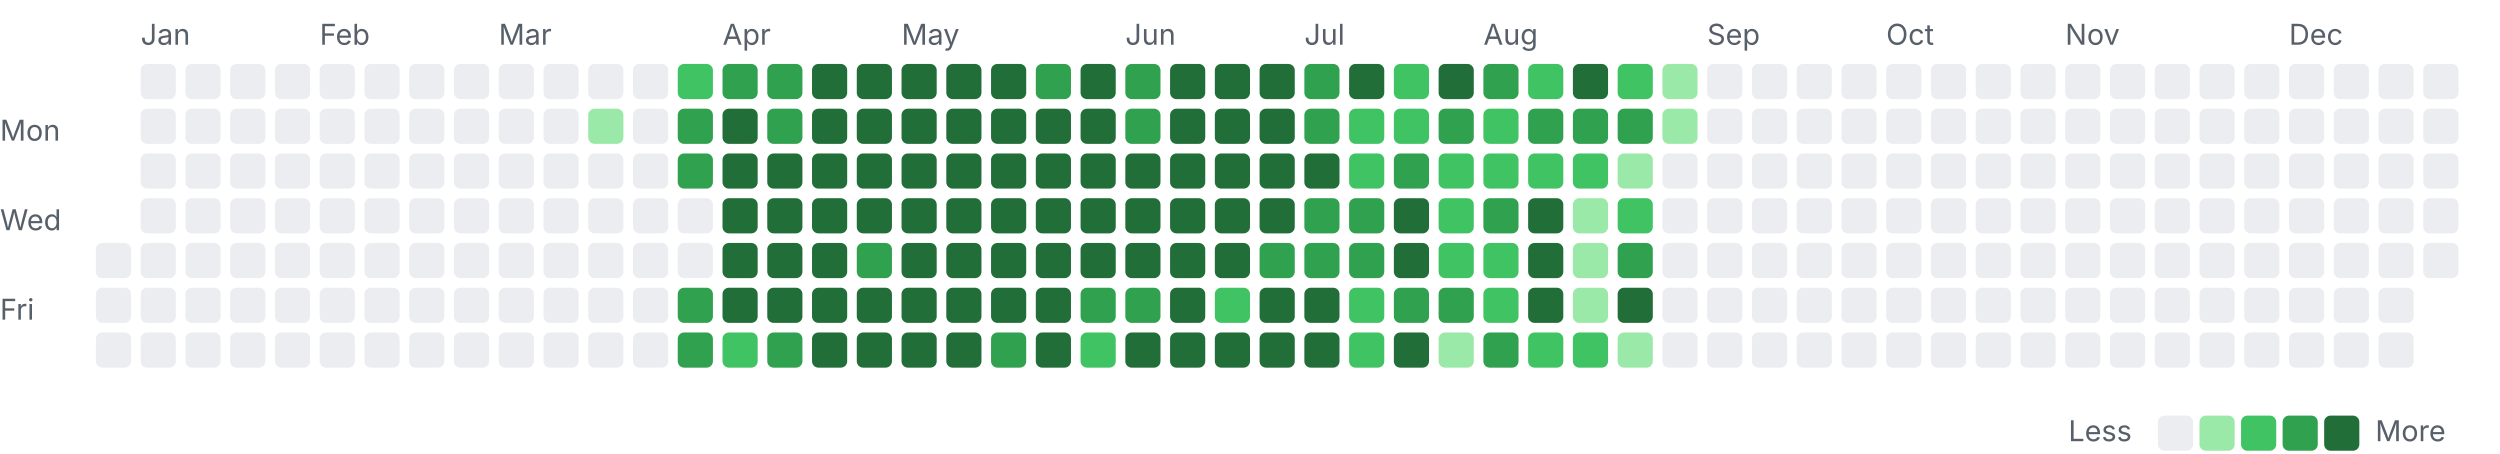
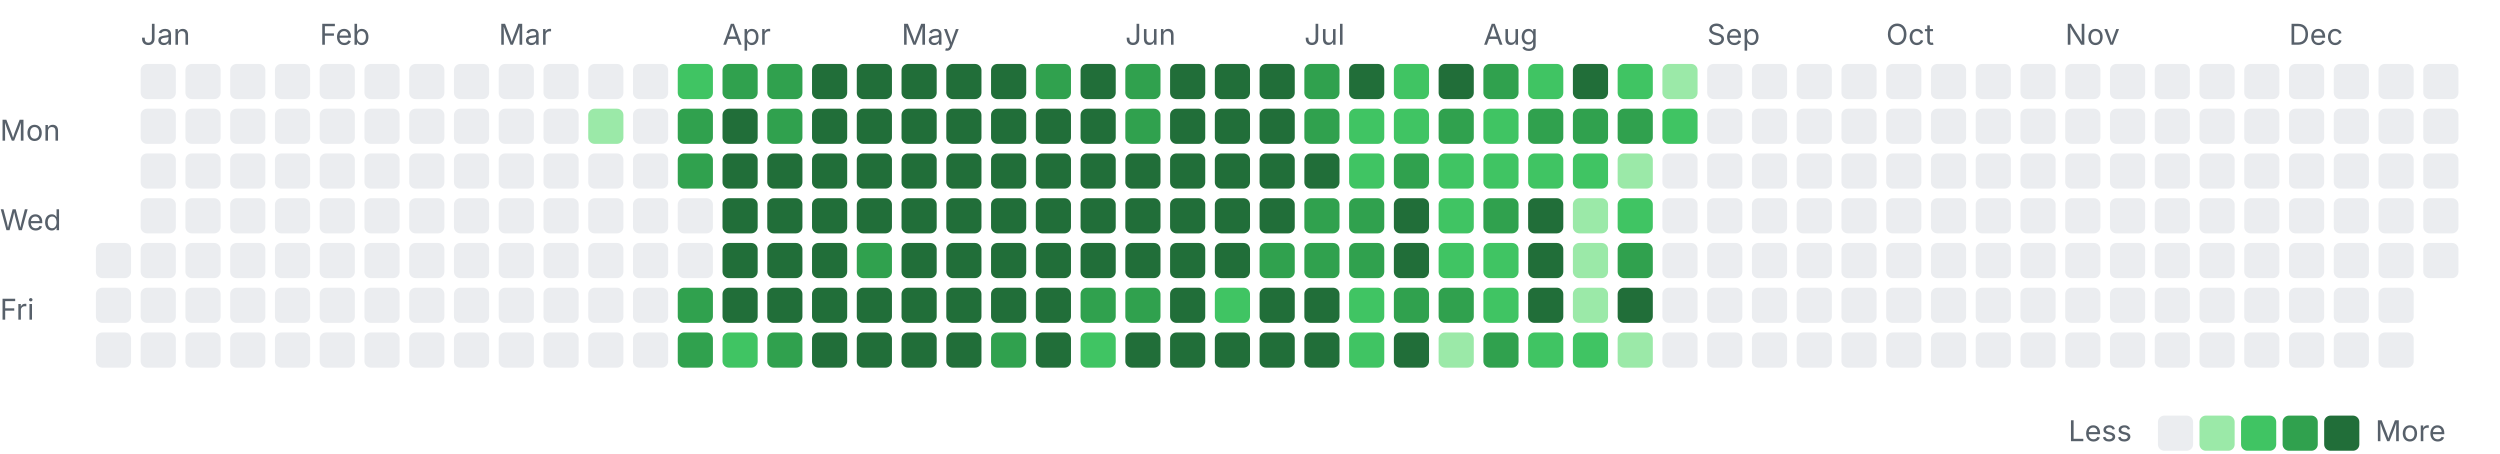
<svg xmlns="http://www.w3.org/2000/svg" width="782" height="142" viewBox="0 0 782 142">
  <style>.l0{fill:#ebedf0}.l1{fill:#9be9a8}.l2{fill:#40c463}.l3{fill:#30a14e}.l4{fill:#216e39} .lbl{fill:#57606a;font:9px -apple-system,Segoe UI,sans-serif}@media(prefers-color-scheme:dark){.l0{fill:#161b22}.l1{fill:#0e4429}.l2{fill:#006d32}.l3{fill:#26a641}.l4{fill:#39d353} .lbl{fill:#8b949e}}</style>
  <text class="lbl" x="44" y="14">Jan</text>
  <text class="lbl" x="100" y="14">Feb</text>
  <text class="lbl" x="156" y="14">Mar</text>
  <text class="lbl" x="226" y="14">Apr</text>
  <text class="lbl" x="282" y="14">May</text>
  <text class="lbl" x="352" y="14">Jun</text>
  <text class="lbl" x="408" y="14">Jul</text>
  <text class="lbl" x="464" y="14">Aug</text>
  <text class="lbl" x="534" y="14">Sep</text>
  <text class="lbl" x="590" y="14">Oct</text>
  <text class="lbl" x="646" y="14">Nov</text>
  <text class="lbl" x="716" y="14">Dec</text>
  <text class="lbl" x="0" y="44">Mon</text>
  <text class="lbl" x="0" y="72">Wed</text>
  <text class="lbl" x="0" y="100">Fri</text>
  <rect class="l0" x="30" y="76" width="11" height="11" rx="2" />
  <rect class="l0" x="30" y="90" width="11" height="11" rx="2" />
  <rect class="l0" x="30" y="104" width="11" height="11" rx="2" />
  <rect class="l0" x="44" y="20" width="11" height="11" rx="2" />
  <rect class="l0" x="44" y="34" width="11" height="11" rx="2" />
  <rect class="l0" x="44" y="48" width="11" height="11" rx="2" />
  <rect class="l0" x="44" y="62" width="11" height="11" rx="2" />
  <rect class="l0" x="44" y="76" width="11" height="11" rx="2" />
  <rect class="l0" x="44" y="90" width="11" height="11" rx="2" />
  <rect class="l0" x="44" y="104" width="11" height="11" rx="2" />
  <rect class="l0" x="58" y="20" width="11" height="11" rx="2" />
  <rect class="l0" x="58" y="34" width="11" height="11" rx="2" />
  <rect class="l0" x="58" y="48" width="11" height="11" rx="2" />
  <rect class="l0" x="58" y="62" width="11" height="11" rx="2" />
  <rect class="l0" x="58" y="76" width="11" height="11" rx="2" />
  <rect class="l0" x="58" y="90" width="11" height="11" rx="2" />
  <rect class="l0" x="58" y="104" width="11" height="11" rx="2" />
  <rect class="l0" x="72" y="20" width="11" height="11" rx="2" />
  <rect class="l0" x="72" y="34" width="11" height="11" rx="2" />
  <rect class="l0" x="72" y="48" width="11" height="11" rx="2" />
  <rect class="l0" x="72" y="62" width="11" height="11" rx="2" />
  <rect class="l0" x="72" y="76" width="11" height="11" rx="2" />
  <rect class="l0" x="72" y="90" width="11" height="11" rx="2" />
  <rect class="l0" x="72" y="104" width="11" height="11" rx="2" />
  <rect class="l0" x="86" y="20" width="11" height="11" rx="2" />
  <rect class="l0" x="86" y="34" width="11" height="11" rx="2" />
  <rect class="l0" x="86" y="48" width="11" height="11" rx="2" />
  <rect class="l0" x="86" y="62" width="11" height="11" rx="2" />
  <rect class="l0" x="86" y="76" width="11" height="11" rx="2" />
  <rect class="l0" x="86" y="90" width="11" height="11" rx="2" />
  <rect class="l0" x="86" y="104" width="11" height="11" rx="2" />
  <rect class="l0" x="100" y="20" width="11" height="11" rx="2" />
  <rect class="l0" x="100" y="34" width="11" height="11" rx="2" />
  <rect class="l0" x="100" y="48" width="11" height="11" rx="2" />
  <rect class="l0" x="100" y="62" width="11" height="11" rx="2" />
  <rect class="l0" x="100" y="76" width="11" height="11" rx="2" />
  <rect class="l0" x="100" y="90" width="11" height="11" rx="2" />
  <rect class="l0" x="100" y="104" width="11" height="11" rx="2" />
  <rect class="l0" x="114" y="20" width="11" height="11" rx="2" />
  <rect class="l0" x="114" y="34" width="11" height="11" rx="2" />
  <rect class="l0" x="114" y="48" width="11" height="11" rx="2" />
  <rect class="l0" x="114" y="62" width="11" height="11" rx="2" />
  <rect class="l0" x="114" y="76" width="11" height="11" rx="2" />
  <rect class="l0" x="114" y="90" width="11" height="11" rx="2" />
  <rect class="l0" x="114" y="104" width="11" height="11" rx="2" />
  <rect class="l0" x="128" y="20" width="11" height="11" rx="2" />
  <rect class="l0" x="128" y="34" width="11" height="11" rx="2" />
  <rect class="l0" x="128" y="48" width="11" height="11" rx="2" />
  <rect class="l0" x="128" y="62" width="11" height="11" rx="2" />
  <rect class="l0" x="128" y="76" width="11" height="11" rx="2" />
  <rect class="l0" x="128" y="90" width="11" height="11" rx="2" />
  <rect class="l0" x="128" y="104" width="11" height="11" rx="2" />
  <rect class="l0" x="142" y="20" width="11" height="11" rx="2" />
  <rect class="l0" x="142" y="34" width="11" height="11" rx="2" />
  <rect class="l0" x="142" y="48" width="11" height="11" rx="2" />
  <rect class="l0" x="142" y="62" width="11" height="11" rx="2" />
  <rect class="l0" x="142" y="76" width="11" height="11" rx="2" />
  <rect class="l0" x="142" y="90" width="11" height="11" rx="2" />
  <rect class="l0" x="142" y="104" width="11" height="11" rx="2" />
  <rect class="l0" x="156" y="20" width="11" height="11" rx="2" />
  <rect class="l0" x="156" y="34" width="11" height="11" rx="2" />
  <rect class="l0" x="156" y="48" width="11" height="11" rx="2" />
  <rect class="l0" x="156" y="62" width="11" height="11" rx="2" />
  <rect class="l0" x="156" y="76" width="11" height="11" rx="2" />
  <rect class="l0" x="156" y="90" width="11" height="11" rx="2" />
  <rect class="l0" x="156" y="104" width="11" height="11" rx="2" />
  <rect class="l0" x="170" y="20" width="11" height="11" rx="2" />
  <rect class="l0" x="170" y="34" width="11" height="11" rx="2" />
  <rect class="l0" x="170" y="48" width="11" height="11" rx="2" />
  <rect class="l0" x="170" y="62" width="11" height="11" rx="2" />
  <rect class="l0" x="170" y="76" width="11" height="11" rx="2" />
  <rect class="l0" x="170" y="90" width="11" height="11" rx="2" />
  <rect class="l0" x="170" y="104" width="11" height="11" rx="2" />
  <rect class="l0" x="184" y="20" width="11" height="11" rx="2" />
  <rect class="l1" x="184" y="34" width="11" height="11" rx="2" />
  <rect class="l0" x="184" y="48" width="11" height="11" rx="2" />
  <rect class="l0" x="184" y="62" width="11" height="11" rx="2" />
  <rect class="l0" x="184" y="76" width="11" height="11" rx="2" />
  <rect class="l0" x="184" y="90" width="11" height="11" rx="2" />
  <rect class="l0" x="184" y="104" width="11" height="11" rx="2" />
  <rect class="l0" x="198" y="20" width="11" height="11" rx="2" />
  <rect class="l0" x="198" y="34" width="11" height="11" rx="2" />
  <rect class="l0" x="198" y="48" width="11" height="11" rx="2" />
  <rect class="l0" x="198" y="62" width="11" height="11" rx="2" />
  <rect class="l0" x="198" y="76" width="11" height="11" rx="2" />
  <rect class="l0" x="198" y="90" width="11" height="11" rx="2" />
  <rect class="l0" x="198" y="104" width="11" height="11" rx="2" />
  <rect class="l2" x="212" y="20" width="11" height="11" rx="2" />
  <rect class="l3" x="212" y="34" width="11" height="11" rx="2" />
  <rect class="l3" x="212" y="48" width="11" height="11" rx="2" />
  <rect class="l0" x="212" y="62" width="11" height="11" rx="2" />
  <rect class="l0" x="212" y="76" width="11" height="11" rx="2" />
  <rect class="l3" x="212" y="90" width="11" height="11" rx="2" />
  <rect class="l3" x="212" y="104" width="11" height="11" rx="2" />
  <rect class="l3" x="226" y="20" width="11" height="11" rx="2" />
  <rect class="l4" x="226" y="34" width="11" height="11" rx="2" />
  <rect class="l4" x="226" y="48" width="11" height="11" rx="2" />
  <rect class="l4" x="226" y="62" width="11" height="11" rx="2" />
  <rect class="l4" x="226" y="76" width="11" height="11" rx="2" />
  <rect class="l4" x="226" y="90" width="11" height="11" rx="2" />
  <rect class="l2" x="226" y="104" width="11" height="11" rx="2" />
  <rect class="l3" x="240" y="20" width="11" height="11" rx="2" />
  <rect class="l3" x="240" y="34" width="11" height="11" rx="2" />
  <rect class="l4" x="240" y="48" width="11" height="11" rx="2" />
  <rect class="l4" x="240" y="62" width="11" height="11" rx="2" />
  <rect class="l4" x="240" y="76" width="11" height="11" rx="2" />
  <rect class="l4" x="240" y="90" width="11" height="11" rx="2" />
  <rect class="l3" x="240" y="104" width="11" height="11" rx="2" />
  <rect class="l4" x="254" y="20" width="11" height="11" rx="2" />
  <rect class="l4" x="254" y="34" width="11" height="11" rx="2" />
  <rect class="l4" x="254" y="48" width="11" height="11" rx="2" />
  <rect class="l4" x="254" y="62" width="11" height="11" rx="2" />
  <rect class="l4" x="254" y="76" width="11" height="11" rx="2" />
  <rect class="l4" x="254" y="90" width="11" height="11" rx="2" />
  <rect class="l4" x="254" y="104" width="11" height="11" rx="2" />
  <rect class="l4" x="268" y="20" width="11" height="11" rx="2" />
  <rect class="l4" x="268" y="34" width="11" height="11" rx="2" />
  <rect class="l4" x="268" y="48" width="11" height="11" rx="2" />
  <rect class="l4" x="268" y="62" width="11" height="11" rx="2" />
  <rect class="l3" x="268" y="76" width="11" height="11" rx="2" />
  <rect class="l4" x="268" y="90" width="11" height="11" rx="2" />
  <rect class="l4" x="268" y="104" width="11" height="11" rx="2" />
  <rect class="l4" x="282" y="20" width="11" height="11" rx="2" />
  <rect class="l4" x="282" y="34" width="11" height="11" rx="2" />
  <rect class="l4" x="282" y="48" width="11" height="11" rx="2" />
  <rect class="l4" x="282" y="62" width="11" height="11" rx="2" />
  <rect class="l4" x="282" y="76" width="11" height="11" rx="2" />
  <rect class="l4" x="282" y="90" width="11" height="11" rx="2" />
  <rect class="l4" x="282" y="104" width="11" height="11" rx="2" />
  <rect class="l4" x="296" y="20" width="11" height="11" rx="2" />
  <rect class="l4" x="296" y="34" width="11" height="11" rx="2" />
  <rect class="l4" x="296" y="48" width="11" height="11" rx="2" />
  <rect class="l4" x="296" y="62" width="11" height="11" rx="2" />
  <rect class="l4" x="296" y="76" width="11" height="11" rx="2" />
  <rect class="l4" x="296" y="90" width="11" height="11" rx="2" />
  <rect class="l4" x="296" y="104" width="11" height="11" rx="2" />
  <rect class="l4" x="310" y="20" width="11" height="11" rx="2" />
  <rect class="l4" x="310" y="34" width="11" height="11" rx="2" />
  <rect class="l4" x="310" y="48" width="11" height="11" rx="2" />
  <rect class="l4" x="310" y="62" width="11" height="11" rx="2" />
  <rect class="l4" x="310" y="76" width="11" height="11" rx="2" />
  <rect class="l4" x="310" y="90" width="11" height="11" rx="2" />
  <rect class="l3" x="310" y="104" width="11" height="11" rx="2" />
  <rect class="l3" x="324" y="20" width="11" height="11" rx="2" />
  <rect class="l4" x="324" y="34" width="11" height="11" rx="2" />
  <rect class="l4" x="324" y="48" width="11" height="11" rx="2" />
  <rect class="l4" x="324" y="62" width="11" height="11" rx="2" />
  <rect class="l4" x="324" y="76" width="11" height="11" rx="2" />
  <rect class="l4" x="324" y="90" width="11" height="11" rx="2" />
  <rect class="l4" x="324" y="104" width="11" height="11" rx="2" />
  <rect class="l4" x="338" y="20" width="11" height="11" rx="2" />
  <rect class="l4" x="338" y="34" width="11" height="11" rx="2" />
  <rect class="l4" x="338" y="48" width="11" height="11" rx="2" />
  <rect class="l4" x="338" y="62" width="11" height="11" rx="2" />
  <rect class="l4" x="338" y="76" width="11" height="11" rx="2" />
  <rect class="l3" x="338" y="90" width="11" height="11" rx="2" />
  <rect class="l2" x="338" y="104" width="11" height="11" rx="2" />
  <rect class="l3" x="352" y="20" width="11" height="11" rx="2" />
  <rect class="l3" x="352" y="34" width="11" height="11" rx="2" />
  <rect class="l4" x="352" y="48" width="11" height="11" rx="2" />
  <rect class="l4" x="352" y="62" width="11" height="11" rx="2" />
  <rect class="l4" x="352" y="76" width="11" height="11" rx="2" />
  <rect class="l3" x="352" y="90" width="11" height="11" rx="2" />
  <rect class="l4" x="352" y="104" width="11" height="11" rx="2" />
  <rect class="l4" x="366" y="20" width="11" height="11" rx="2" />
  <rect class="l4" x="366" y="34" width="11" height="11" rx="2" />
  <rect class="l4" x="366" y="48" width="11" height="11" rx="2" />
  <rect class="l4" x="366" y="62" width="11" height="11" rx="2" />
  <rect class="l4" x="366" y="76" width="11" height="11" rx="2" />
  <rect class="l4" x="366" y="90" width="11" height="11" rx="2" />
  <rect class="l4" x="366" y="104" width="11" height="11" rx="2" />
  <rect class="l4" x="380" y="20" width="11" height="11" rx="2" />
  <rect class="l4" x="380" y="34" width="11" height="11" rx="2" />
  <rect class="l4" x="380" y="48" width="11" height="11" rx="2" />
  <rect class="l4" x="380" y="62" width="11" height="11" rx="2" />
  <rect class="l4" x="380" y="76" width="11" height="11" rx="2" />
  <rect class="l2" x="380" y="90" width="11" height="11" rx="2" />
  <rect class="l4" x="380" y="104" width="11" height="11" rx="2" />
  <rect class="l4" x="394" y="20" width="11" height="11" rx="2" />
  <rect class="l4" x="394" y="34" width="11" height="11" rx="2" />
  <rect class="l4" x="394" y="48" width="11" height="11" rx="2" />
  <rect class="l4" x="394" y="62" width="11" height="11" rx="2" />
  <rect class="l3" x="394" y="76" width="11" height="11" rx="2" />
  <rect class="l4" x="394" y="90" width="11" height="11" rx="2" />
  <rect class="l4" x="394" y="104" width="11" height="11" rx="2" />
  <rect class="l3" x="408" y="20" width="11" height="11" rx="2" />
  <rect class="l3" x="408" y="34" width="11" height="11" rx="2" />
  <rect class="l4" x="408" y="48" width="11" height="11" rx="2" />
  <rect class="l3" x="408" y="62" width="11" height="11" rx="2" />
  <rect class="l3" x="408" y="76" width="11" height="11" rx="2" />
  <rect class="l4" x="408" y="90" width="11" height="11" rx="2" />
  <rect class="l4" x="408" y="104" width="11" height="11" rx="2" />
  <rect class="l4" x="422" y="20" width="11" height="11" rx="2" />
  <rect class="l2" x="422" y="34" width="11" height="11" rx="2" />
  <rect class="l2" x="422" y="48" width="11" height="11" rx="2" />
  <rect class="l3" x="422" y="62" width="11" height="11" rx="2" />
  <rect class="l3" x="422" y="76" width="11" height="11" rx="2" />
  <rect class="l2" x="422" y="90" width="11" height="11" rx="2" />
  <rect class="l2" x="422" y="104" width="11" height="11" rx="2" />
  <rect class="l2" x="436" y="20" width="11" height="11" rx="2" />
  <rect class="l2" x="436" y="34" width="11" height="11" rx="2" />
  <rect class="l3" x="436" y="48" width="11" height="11" rx="2" />
  <rect class="l4" x="436" y="62" width="11" height="11" rx="2" />
  <rect class="l4" x="436" y="76" width="11" height="11" rx="2" />
  <rect class="l3" x="436" y="90" width="11" height="11" rx="2" />
  <rect class="l4" x="436" y="104" width="11" height="11" rx="2" />
  <rect class="l4" x="450" y="20" width="11" height="11" rx="2" />
  <rect class="l3" x="450" y="34" width="11" height="11" rx="2" />
  <rect class="l2" x="450" y="48" width="11" height="11" rx="2" />
  <rect class="l2" x="450" y="62" width="11" height="11" rx="2" />
  <rect class="l2" x="450" y="76" width="11" height="11" rx="2" />
  <rect class="l3" x="450" y="90" width="11" height="11" rx="2" />
  <rect class="l1" x="450" y="104" width="11" height="11" rx="2" />
  <rect class="l3" x="464" y="20" width="11" height="11" rx="2" />
  <rect class="l2" x="464" y="34" width="11" height="11" rx="2" />
  <rect class="l2" x="464" y="48" width="11" height="11" rx="2" />
  <rect class="l3" x="464" y="62" width="11" height="11" rx="2" />
  <rect class="l2" x="464" y="76" width="11" height="11" rx="2" />
  <rect class="l2" x="464" y="90" width="11" height="11" rx="2" />
  <rect class="l3" x="464" y="104" width="11" height="11" rx="2" />
  <rect class="l2" x="478" y="20" width="11" height="11" rx="2" />
  <rect class="l3" x="478" y="34" width="11" height="11" rx="2" />
  <rect class="l2" x="478" y="48" width="11" height="11" rx="2" />
  <rect class="l4" x="478" y="62" width="11" height="11" rx="2" />
  <rect class="l4" x="478" y="76" width="11" height="11" rx="2" />
  <rect class="l4" x="478" y="90" width="11" height="11" rx="2" />
  <rect class="l2" x="478" y="104" width="11" height="11" rx="2" />
  <rect class="l4" x="492" y="20" width="11" height="11" rx="2" />
  <rect class="l3" x="492" y="34" width="11" height="11" rx="2" />
  <rect class="l2" x="492" y="48" width="11" height="11" rx="2" />
  <rect class="l1" x="492" y="62" width="11" height="11" rx="2" />
  <rect class="l1" x="492" y="76" width="11" height="11" rx="2" />
  <rect class="l1" x="492" y="90" width="11" height="11" rx="2" />
  <rect class="l2" x="492" y="104" width="11" height="11" rx="2" />
  <rect class="l2" x="506" y="20" width="11" height="11" rx="2" />
  <rect class="l3" x="506" y="34" width="11" height="11" rx="2" />
  <rect class="l1" x="506" y="48" width="11" height="11" rx="2" />
  <rect class="l2" x="506" y="62" width="11" height="11" rx="2" />
  <rect class="l3" x="506" y="76" width="11" height="11" rx="2" />
  <rect class="l4" x="506" y="90" width="11" height="11" rx="2" />
  <rect class="l1" x="506" y="104" width="11" height="11" rx="2" />
  <rect class="l1" x="520" y="20" width="11" height="11" rx="2" />
-   <rect class="l1" x="520" y="34" width="11" height="11" rx="2" />
+   <rect class="l2" x="520" y="34" width="11" height="11" rx="2" />
  <rect class="l0" x="520" y="48" width="11" height="11" rx="2" />
  <rect class="l0" x="520" y="62" width="11" height="11" rx="2" />
  <rect class="l0" x="520" y="76" width="11" height="11" rx="2" />
  <rect class="l0" x="520" y="90" width="11" height="11" rx="2" />
  <rect class="l0" x="520" y="104" width="11" height="11" rx="2" />
  <rect class="l0" x="534" y="20" width="11" height="11" rx="2" />
  <rect class="l0" x="534" y="34" width="11" height="11" rx="2" />
  <rect class="l0" x="534" y="48" width="11" height="11" rx="2" />
  <rect class="l0" x="534" y="62" width="11" height="11" rx="2" />
  <rect class="l0" x="534" y="76" width="11" height="11" rx="2" />
  <rect class="l0" x="534" y="90" width="11" height="11" rx="2" />
  <rect class="l0" x="534" y="104" width="11" height="11" rx="2" />
  <rect class="l0" x="548" y="20" width="11" height="11" rx="2" />
  <rect class="l0" x="548" y="34" width="11" height="11" rx="2" />
  <rect class="l0" x="548" y="48" width="11" height="11" rx="2" />
  <rect class="l0" x="548" y="62" width="11" height="11" rx="2" />
  <rect class="l0" x="548" y="76" width="11" height="11" rx="2" />
  <rect class="l0" x="548" y="90" width="11" height="11" rx="2" />
  <rect class="l0" x="548" y="104" width="11" height="11" rx="2" />
  <rect class="l0" x="562" y="20" width="11" height="11" rx="2" />
  <rect class="l0" x="562" y="34" width="11" height="11" rx="2" />
  <rect class="l0" x="562" y="48" width="11" height="11" rx="2" />
  <rect class="l0" x="562" y="62" width="11" height="11" rx="2" />
  <rect class="l0" x="562" y="76" width="11" height="11" rx="2" />
  <rect class="l0" x="562" y="90" width="11" height="11" rx="2" />
  <rect class="l0" x="562" y="104" width="11" height="11" rx="2" />
  <rect class="l0" x="576" y="20" width="11" height="11" rx="2" />
  <rect class="l0" x="576" y="34" width="11" height="11" rx="2" />
  <rect class="l0" x="576" y="48" width="11" height="11" rx="2" />
  <rect class="l0" x="576" y="62" width="11" height="11" rx="2" />
  <rect class="l0" x="576" y="76" width="11" height="11" rx="2" />
  <rect class="l0" x="576" y="90" width="11" height="11" rx="2" />
  <rect class="l0" x="576" y="104" width="11" height="11" rx="2" />
  <rect class="l0" x="590" y="20" width="11" height="11" rx="2" />
  <rect class="l0" x="590" y="34" width="11" height="11" rx="2" />
  <rect class="l0" x="590" y="48" width="11" height="11" rx="2" />
  <rect class="l0" x="590" y="62" width="11" height="11" rx="2" />
  <rect class="l0" x="590" y="76" width="11" height="11" rx="2" />
  <rect class="l0" x="590" y="90" width="11" height="11" rx="2" />
  <rect class="l0" x="590" y="104" width="11" height="11" rx="2" />
  <rect class="l0" x="604" y="20" width="11" height="11" rx="2" />
  <rect class="l0" x="604" y="34" width="11" height="11" rx="2" />
  <rect class="l0" x="604" y="48" width="11" height="11" rx="2" />
  <rect class="l0" x="604" y="62" width="11" height="11" rx="2" />
  <rect class="l0" x="604" y="76" width="11" height="11" rx="2" />
  <rect class="l0" x="604" y="90" width="11" height="11" rx="2" />
  <rect class="l0" x="604" y="104" width="11" height="11" rx="2" />
  <rect class="l0" x="618" y="20" width="11" height="11" rx="2" />
  <rect class="l0" x="618" y="34" width="11" height="11" rx="2" />
  <rect class="l0" x="618" y="48" width="11" height="11" rx="2" />
  <rect class="l0" x="618" y="62" width="11" height="11" rx="2" />
  <rect class="l0" x="618" y="76" width="11" height="11" rx="2" />
  <rect class="l0" x="618" y="90" width="11" height="11" rx="2" />
  <rect class="l0" x="618" y="104" width="11" height="11" rx="2" />
  <rect class="l0" x="632" y="20" width="11" height="11" rx="2" />
  <rect class="l0" x="632" y="34" width="11" height="11" rx="2" />
  <rect class="l0" x="632" y="48" width="11" height="11" rx="2" />
  <rect class="l0" x="632" y="62" width="11" height="11" rx="2" />
  <rect class="l0" x="632" y="76" width="11" height="11" rx="2" />
  <rect class="l0" x="632" y="90" width="11" height="11" rx="2" />
  <rect class="l0" x="632" y="104" width="11" height="11" rx="2" />
  <rect class="l0" x="646" y="20" width="11" height="11" rx="2" />
  <rect class="l0" x="646" y="34" width="11" height="11" rx="2" />
  <rect class="l0" x="646" y="48" width="11" height="11" rx="2" />
  <rect class="l0" x="646" y="62" width="11" height="11" rx="2" />
  <rect class="l0" x="646" y="76" width="11" height="11" rx="2" />
  <rect class="l0" x="646" y="90" width="11" height="11" rx="2" />
  <rect class="l0" x="646" y="104" width="11" height="11" rx="2" />
  <rect class="l0" x="660" y="20" width="11" height="11" rx="2" />
  <rect class="l0" x="660" y="34" width="11" height="11" rx="2" />
  <rect class="l0" x="660" y="48" width="11" height="11" rx="2" />
  <rect class="l0" x="660" y="62" width="11" height="11" rx="2" />
  <rect class="l0" x="660" y="76" width="11" height="11" rx="2" />
  <rect class="l0" x="660" y="90" width="11" height="11" rx="2" />
  <rect class="l0" x="660" y="104" width="11" height="11" rx="2" />
  <rect class="l0" x="674" y="20" width="11" height="11" rx="2" />
  <rect class="l0" x="674" y="34" width="11" height="11" rx="2" />
  <rect class="l0" x="674" y="48" width="11" height="11" rx="2" />
  <rect class="l0" x="674" y="62" width="11" height="11" rx="2" />
  <rect class="l0" x="674" y="76" width="11" height="11" rx="2" />
  <rect class="l0" x="674" y="90" width="11" height="11" rx="2" />
  <rect class="l0" x="674" y="104" width="11" height="11" rx="2" />
  <rect class="l0" x="688" y="20" width="11" height="11" rx="2" />
  <rect class="l0" x="688" y="34" width="11" height="11" rx="2" />
  <rect class="l0" x="688" y="48" width="11" height="11" rx="2" />
  <rect class="l0" x="688" y="62" width="11" height="11" rx="2" />
  <rect class="l0" x="688" y="76" width="11" height="11" rx="2" />
  <rect class="l0" x="688" y="90" width="11" height="11" rx="2" />
  <rect class="l0" x="688" y="104" width="11" height="11" rx="2" />
  <rect class="l0" x="702" y="20" width="11" height="11" rx="2" />
  <rect class="l0" x="702" y="34" width="11" height="11" rx="2" />
  <rect class="l0" x="702" y="48" width="11" height="11" rx="2" />
  <rect class="l0" x="702" y="62" width="11" height="11" rx="2" />
  <rect class="l0" x="702" y="76" width="11" height="11" rx="2" />
  <rect class="l0" x="702" y="90" width="11" height="11" rx="2" />
  <rect class="l0" x="702" y="104" width="11" height="11" rx="2" />
  <rect class="l0" x="716" y="20" width="11" height="11" rx="2" />
  <rect class="l0" x="716" y="34" width="11" height="11" rx="2" />
  <rect class="l0" x="716" y="48" width="11" height="11" rx="2" />
  <rect class="l0" x="716" y="62" width="11" height="11" rx="2" />
  <rect class="l0" x="716" y="76" width="11" height="11" rx="2" />
  <rect class="l0" x="716" y="90" width="11" height="11" rx="2" />
  <rect class="l0" x="716" y="104" width="11" height="11" rx="2" />
  <rect class="l0" x="730" y="20" width="11" height="11" rx="2" />
  <rect class="l0" x="730" y="34" width="11" height="11" rx="2" />
  <rect class="l0" x="730" y="48" width="11" height="11" rx="2" />
  <rect class="l0" x="730" y="62" width="11" height="11" rx="2" />
  <rect class="l0" x="730" y="76" width="11" height="11" rx="2" />
  <rect class="l0" x="730" y="90" width="11" height="11" rx="2" />
  <rect class="l0" x="730" y="104" width="11" height="11" rx="2" />
  <rect class="l0" x="744" y="20" width="11" height="11" rx="2" />
  <rect class="l0" x="744" y="34" width="11" height="11" rx="2" />
  <rect class="l0" x="744" y="48" width="11" height="11" rx="2" />
  <rect class="l0" x="744" y="62" width="11" height="11" rx="2" />
  <rect class="l0" x="744" y="76" width="11" height="11" rx="2" />
  <rect class="l0" x="744" y="90" width="11" height="11" rx="2" />
  <rect class="l0" x="744" y="104" width="11" height="11" rx="2" />
  <rect class="l0" x="758" y="20" width="11" height="11" rx="2" />
  <rect class="l0" x="758" y="34" width="11" height="11" rx="2" />
  <rect class="l0" x="758" y="48" width="11" height="11" rx="2" />
  <rect class="l0" x="758" y="62" width="11" height="11" rx="2" />
  <rect class="l0" x="758" y="76" width="11" height="11" rx="2" />
  <text class="lbl" x="647" y="138">Less</text>
  <rect class="l0" x="675" y="130" width="11" height="11" rx="2" />
  <rect class="l1" x="688" y="130" width="11" height="11" rx="2" />
  <rect class="l2" x="701" y="130" width="11" height="11" rx="2" />
  <rect class="l3" x="714" y="130" width="11" height="11" rx="2" />
  <rect class="l4" x="727" y="130" width="11" height="11" rx="2" />
  <text class="lbl" x="743" y="138">More</text>
</svg>
